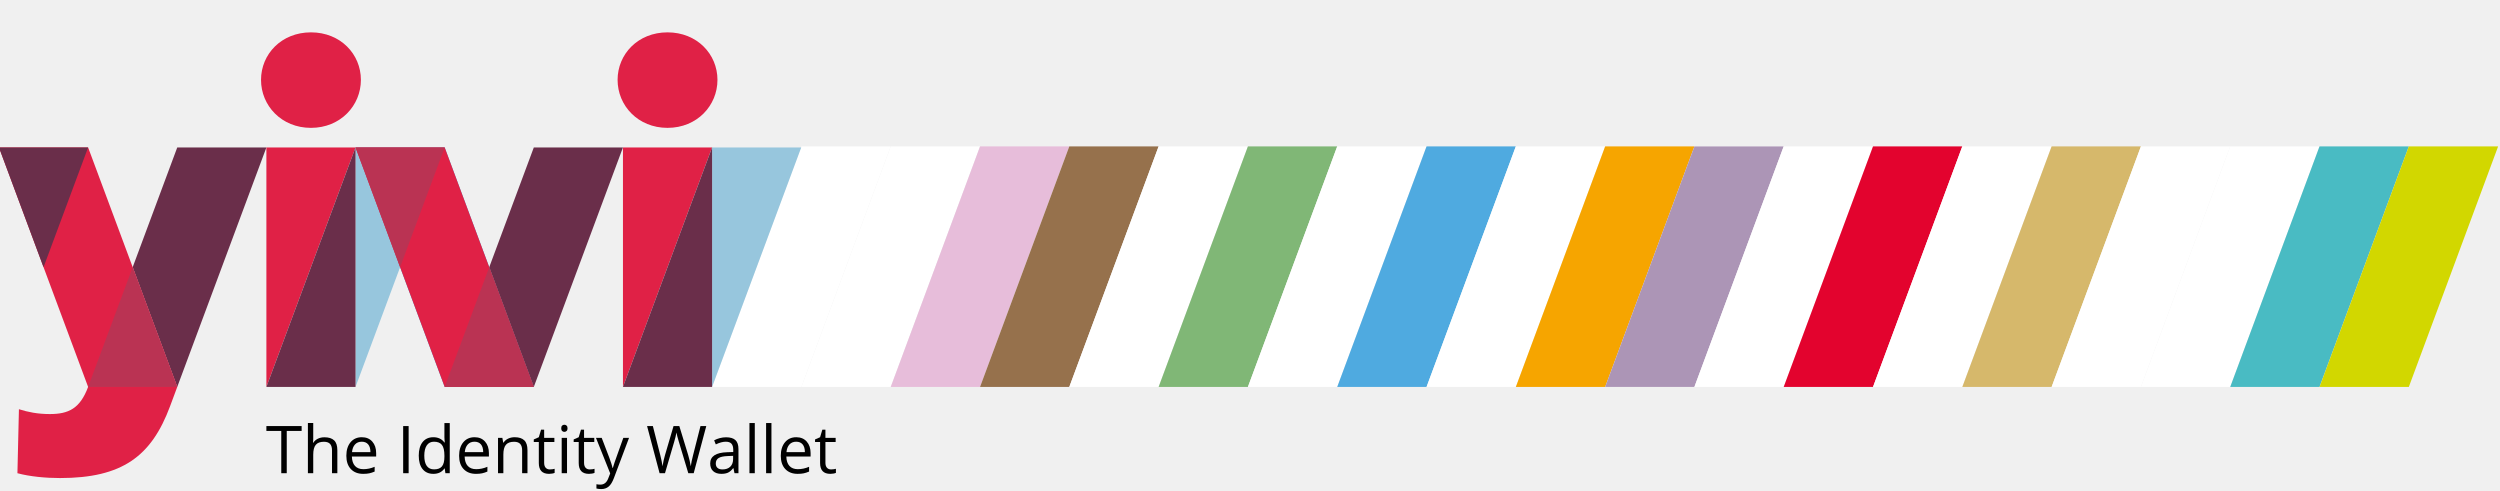
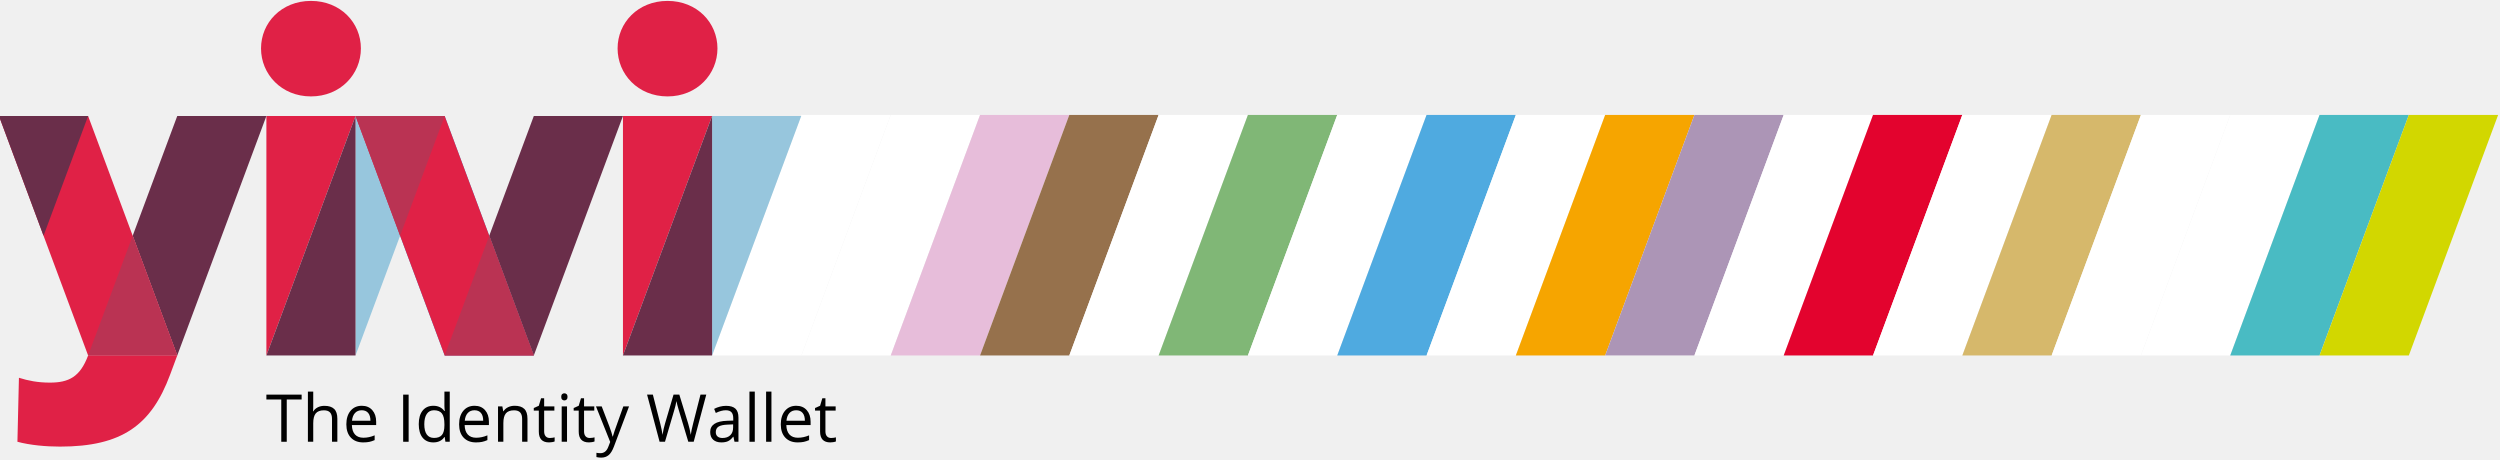
- <svg xmlns="http://www.w3.org/2000/svg" clip-rule="evenodd" fill-rule="evenodd" stroke-linejoin="round" stroke-miterlimit="2" viewBox="0 0 795 156">
-   <g fill-rule="nonzero">
-     <path d="m311.656 46.548-28.403 76.489h-28.404l28.404-76.489z" fill="#fff" />
-     <path d="m283.253 46.548-28.404 76.489h-28.404l28.404-76.489z" fill="#fff" />
-     <path d="m340.039 46.548-28.383 76.489h-28.403l28.403-76.489z" fill="#e7bdda" />
-     <path d="m368.442 46.548-28.403 76.489h-28.383l28.383-76.489z" fill="#96714c" />
-     <path d="m396.836 46.548-28.394 76.489h-28.403l28.403-76.489z" fill="#fff" />
-     <path d="m425.239 46.548-28.403 76.489h-28.394l28.394-76.489z" fill="#80b776" />
-     <path d="m453.633 46.548-28.394 76.489h-28.403l28.403-76.489z" fill="#fff" />
-     <path d="m567.216 46.548-28.404 76.489h-28.393l28.393-76.489z" fill="#fff" />
-     <path d="m482.036 46.548-28.392 76.489h-28.405l28.405-76.489z" fill="#4faae0" />
-     <path d="m510.44 46.548-28.404 76.489h-28.392l28.392-76.489z" fill="#fff" />
-     <path d="m538.822 46.548-28.382 76.489h-28.404l28.404-76.489z" fill="#f6a500" />
-     <path d="m567.216 46.548-28.394 76.489h-28.382l28.382-76.489z" fill="#ac95b6" />
-     <path d="m595.62 46.548-28.404 76.489h-28.394l28.394-76.489z" fill="#fff" />
-     <path d="m624.013 46.548-28.393 76.489h-28.404l28.404-76.489z" fill="#e3032e" />
-     <path d="m652.417 46.548-28.404 76.489h-28.393l28.393-76.489z" fill="#fff" />
-     <path d="m680.82 46.548-28.403 76.489h-28.394l28.394-76.489z" fill="#d6b86b" />
-     <path d="m709.213 46.548-28.403 76.489h-28.393l28.393-76.489z" fill="#fff" />
-     <path d="m737.613 46.548-28.406 76.489h-28.394l28.394-76.489z" fill="#fff" />
-     <path d="m766.011 46.548-28.405 76.489h-28.393l28.393-76.489z" fill="#49bbc3" />
-     <path d="m794.408 46.548-28.401 76.489h-28.394l28.394-76.489z" fill="#d2d700" />
-     <path d="m91.184 150.48h-1.739v-13.443h-4.734v-1.548h11.207v1.548h-4.734z" />
-     <path d="m105.579 150.48v-7.27c0-.916-.208-1.6-.623-2.051-.416-.451-1.067-.678-1.953-.678-1.18 0-2.04.322-2.582.965s-.812 1.695-.812 3.158v5.875h-1.697v-15.955h1.697v4.83c0 .581-.027 1.062-.082 1.445h.103c.334-.54.809-.966 1.426-1.276.617-.312 1.321-.467 2.111-.467 1.37 0 2.398.326 3.083.979.686.652 1.027 1.69 1.027 3.111v7.332h-1.698z" />
-     <path d="m115.497 150.686c-1.656 0-2.963-.506-3.921-1.518s-1.437-2.416-1.437-4.215c0-1.811.445-3.25 1.334-4.316.89-1.066 2.084-1.6 3.584-1.6 1.404 0 2.516.463 3.333 1.39.818.926 1.228 2.147 1.228 3.665v1.077h-7.72c.034 1.319.366 2.321.997 3.005.63.684 1.519 1.025 2.663 1.025 1.207 0 2.399-.253 3.579-.76v1.518c-.601.261-1.168.446-1.703.56-.535.112-1.18.169-1.937.169zm-.46-10.223c-.899 0-1.617.294-2.152.881-.535.589-.851 1.402-.945 2.441h5.858c0-1.073-.238-1.896-.716-2.467-.477-.57-1.158-.855-2.045-.855z" />
-     <path d="m128.206 135.489h1.738v14.991h-1.738z" />
-     <path d="m141.416 148.973h-.092c-.784 1.143-1.956 1.713-3.518 1.713-1.465 0-2.605-.502-3.42-1.508-.814-1.004-1.222-2.433-1.222-4.285s.409-3.292 1.227-4.317 1.957-1.538 3.415-1.538c1.521 0 2.687.554 3.497 1.661h.133l-.071-.81-.041-.79v-4.573h1.697v15.955h-1.38zm-3.395.287c1.159 0 1.999-.315 2.521-.948.521-.632.782-1.652.782-3.061v-.358c0-1.593-.264-2.729-.792-3.41-.528-.68-1.372-1.02-2.531-1.02-.995 0-1.757.388-2.285 1.163-.528.776-.792 1.872-.792 3.286 0 1.436.263 2.52.787 3.251.525.732 1.295 1.097 2.31 1.097z" />
-     <path d="m151.354 150.686c-1.656 0-2.963-.506-3.921-1.518s-1.437-2.416-1.437-4.215c0-1.811.445-3.25 1.334-4.316.89-1.066 2.084-1.6 3.584-1.6 1.404 0 2.516.463 3.333 1.39.818.926 1.228 2.147 1.228 3.665v1.077h-7.72c.034 1.319.366 2.321.997 3.005.63.684 1.519 1.025 2.663 1.025 1.207 0 2.399-.253 3.579-.76v1.518c-.601.261-1.168.446-1.703.56-.534.112-1.18.169-1.937.169zm-.459-10.223c-.899 0-1.617.294-2.152.881-.535.589-.851 1.402-.945 2.441h5.858c0-1.073-.238-1.896-.716-2.467-.477-.57-1.159-.855-2.045-.855z" />
-     <path d="m166.037 150.48v-7.27c0-.916-.208-1.6-.623-2.051-.416-.451-1.067-.678-1.953-.678-1.173 0-2.031.318-2.577.954-.545.636-.817 1.686-.817 3.147v5.896h-1.697v-11.238h1.38l.276 1.538h.082c.348-.554.835-.982 1.462-1.287.627-.304 1.325-.456 2.096-.456 1.35 0 2.365.326 3.047.979.682.652 1.022 1.696 1.022 3.132v7.332h-1.698z" />
-     <path d="m174.841 149.281c.3 0 .59-.022.869-.067.279-.044.501-.09.665-.138v1.302c-.185.089-.455.162-.813.221-.357.058-.68.087-.966.087-2.168 0-3.252-1.145-3.252-3.436v-6.686h-1.604v-.82l1.604-.707.716-2.399h.981v2.604h3.252v1.322h-3.252v6.614c0 .677.16 1.196.481 1.559s.76.544 1.319.544z" />
-     <path d="m178.471 136.197c0-.391.096-.676.286-.856.191-.182.43-.272.716-.272.272 0 .508.093.706.277.197.185.296.469.296.852s-.099.668-.296.855c-.198.188-.434.282-.706.282-.286 0-.524-.094-.716-.282-.191-.188-.286-.473-.286-.856zm1.841 14.283h-1.697v-11.238h1.697z" />
-     <path d="m187.529 149.281c.3 0 .59-.022.869-.067.279-.044.501-.09.665-.138v1.302c-.185.089-.455.162-.813.221-.357.058-.68.087-.966.087-2.168 0-3.252-1.145-3.252-3.436v-6.686h-1.604v-.82l1.604-.707.716-2.399h.981v2.604h3.252v1.322h-3.252v6.614c0 .677.16 1.196.481 1.559s.761.544 1.319.544z" />
-     <path d="m189.523 139.242h1.82l2.453 6.408c.539 1.464.873 2.52 1.002 3.169h.082c.089-.349.274-.945.558-1.789.282-.845 1.208-3.44 2.776-7.788h1.819l-4.815 12.797c-.478 1.265-1.035 2.162-1.672 2.691-.638.53-1.42.795-2.347.795-.519 0-1.029-.059-1.533-.174v-1.364c.374.082.794.123 1.257.123 1.166 0 1.997-.656 2.495-1.969l.624-1.6z" />
-     <path d="m220.596 150.48h-1.718l-3.016-10.039c-.144-.443-.304-1.004-.48-1.682-.178-.676-.27-1.083-.276-1.22-.15.902-.389 1.891-.716 2.964l-2.924 9.977h-1.718l-3.978-14.991h1.84l2.362 9.259c.327 1.3.565 2.476.716 3.527.184-1.25.456-2.474.817-3.67l2.68-9.116h1.84l2.812 9.198c.327 1.06.604 2.256.829 3.588.129-.97.374-2.152.735-3.547l2.352-9.239h1.841z" />
-     <path d="m233.571 150.48-.338-1.6h-.082c-.559.704-1.116 1.181-1.672 1.431-.556.249-1.249.374-2.08.374-1.111 0-1.982-.287-2.612-.861-.631-.574-.946-1.391-.946-2.451 0-2.269 1.81-3.458 5.43-3.568l1.901-.061v-.697c0-.883-.188-1.533-.567-1.954-.378-.42-.983-.63-1.814-.63-.935 0-1.991.287-3.17.861l-.521-1.303c.552-.301 1.157-.536 1.814-.707.658-.171 1.317-.257 1.979-.257 1.336 0 2.326.298 2.971.892.645.596.966 1.549.966 2.861v7.67zm-3.835-1.199c1.057 0 1.887-.291 2.49-.872s.904-1.395.904-2.44v-1.016l-1.697.072c-1.35.048-2.322.258-2.919.631-.597.372-.895.952-.895 1.738 0 .615.186 1.083.558 1.404.372.322.891.483 1.559.483z" />
-     <path d="m238.325 134.525h1.697v15.955h-1.697z" />
-     <path d="m243.621 134.525h1.697v15.955h-1.697z" />
-     <path d="m253.651 150.686c-1.656 0-2.963-.506-3.921-1.518s-1.437-2.416-1.437-4.215c0-1.811.445-3.25 1.334-4.316.89-1.066 2.084-1.6 3.584-1.6 1.404 0 2.516.463 3.333 1.39.818.926 1.228 2.147 1.228 3.665v1.077h-7.72c.034 1.319.366 2.321.997 3.005.63.684 1.519 1.025 2.663 1.025 1.207 0 2.399-.253 3.579-.76v1.518c-.601.261-1.168.446-1.703.56-.534.112-1.18.169-1.937.169zm-.46-10.223c-.899 0-1.617.294-2.152.881-.535.589-.851 1.402-.945 2.441h5.858c0-1.073-.238-1.896-.716-2.467-.476-.57-1.158-.855-2.045-.855z" />
-     <path d="m264.285 149.281c.3 0 .59-.022.869-.067.279-.044.501-.09.665-.138v1.302c-.185.089-.455.162-.813.221-.357.058-.68.087-.966.087-2.168 0-3.252-1.145-3.252-3.436v-6.686h-1.604v-.82l1.604-.707.716-2.399h.981v2.604h3.252v1.322h-3.252v6.614c0 .677.16 1.196.481 1.559s.761.544 1.319.544z" />
-     <path d="m113.06 46.888 28.346 76.149h28.346l-28.346-76.149z" fill="#3ea6de" />
-     <path d="m196.393 25.398c0-8.171 6.475-15.109 15.879-15.109 9.405 0 15.88 6.938 15.88 15.109 0 8.17-6.475 15.262-15.88 15.262s-15.879-7.092-15.879-15.262z" fill="#e02146" />
-     <path d="m226.445 46.888v76.149h.001l28.346-76.149z" fill="#97c6dd" />
-     <path d="m226.445 46.888h-28.346v76.149l28.346-76.148z" fill="#e02146" />
-     <path d="m198.099 123.037h28.346v-76.148z" fill="#6a2e4a" />
-     <path d="m113.06 46.888-.001.001v76.148h.001l28.346-76.149z" fill="#97c6dd" />
-     <path d="m113.059 46.888h-28.347v76.149h.002l28.345-76.148z" fill="#e02146" />
-     <path d="m84.714 123.037h28.345v-76.148z" fill="#6a2e4a" />
-     <g fill="#e02146">
-       <path d="m28.02 123.037c-2.545 6.839-6.157 8.634-12.17 8.634-3.854 0-6.923-.616-9.83-1.542l-.48 20.352c3.982 1.079 9.06 1.541 13.529 1.541 19.735 0 29.058-6.84 35.009-22.83l2.289-6.154h-28.347z" />
-       <path d="m113.06 46.888 28.346 76.149h28.346l-28.346-76.149z" />
-       <path d="m83.007 25.398c0-8.171 6.475-15.109 15.879-15.109s15.879 6.938 15.879 15.109c0 8.17-6.475 15.262-15.879 15.262s-15.879-7.092-15.879-15.262z" />
-     </g>
-     <path d="m169.752 46.888-14.173 38.079 14.173 38.07h.001l28.347-76.149z" fill="#6a2e4a" />
-     <path d="m56.366 46.888-14.172 38.079 14.172 38.07 28.348-76.149z" fill="#6a2e4a" />
-     <path d="m-.327 46.888 28.347 76.149h28.346l-28.345-76.149h-28.348z" fill="#e02146" />
-     <path d="m28.021 46.888h-28.348l14.173 38.081z" fill="#6a2e4a" />
-     <path d="m141.406 46.888h-28.346l14.172 38.081z" fill="#ba3353" />
-     <path d="m141.406 123.039h28.347v-.001l-14.174-38.069-14.173 38.069z" fill="#ba3353" />
-     <path d="m28.02 123.039h28.346v-.001l-14.172-38.069-14.174 38.069z" fill="#ba3353" />
+ <svg xmlns="http://www.w3.org/2000/svg" width="100%" height="100%" viewBox="0 0 795 146" version="1.1" xml:space="preserve" style="fill-rule:evenodd;clip-rule:evenodd;stroke-linejoin:round;stroke-miterlimit:2;">
+   <path d="M311.656,36.548l-28.403,76.489l-28.404,0l28.404,-76.489l28.403,0Z" style="fill:#fff;fill-rule:nonzero;" />
+   <path d="M283.253,36.548l-28.404,76.489l-28.404,0l28.404,-76.489l28.404,0Z" style="fill:#fff;fill-rule:nonzero;" />
+   <path d="M340.039,36.548l-28.383,76.489l-28.403,0l28.403,-76.489l28.383,0Z" style="fill:#e7bdda;fill-rule:nonzero;" />
+   <path d="M368.442,36.548l-28.403,76.489l-28.383,0l28.383,-76.489l28.403,0Z" style="fill:#96714c;fill-rule:nonzero;" />
+   <path d="M396.836,36.548l-28.394,76.489l-28.403,0l28.403,-76.489l28.394,0Z" style="fill:#fff;fill-rule:nonzero;" />
+   <path d="M425.239,36.548l-28.403,76.489l-28.394,0l28.394,-76.489l28.403,0Z" style="fill:#80b776;fill-rule:nonzero;" />
+   <path d="M453.633,36.548l-28.394,76.489l-28.403,0l28.403,-76.489l28.394,0Z" style="fill:#fff;fill-rule:nonzero;" />
+   <path d="M567.216,36.548l-28.404,76.489l-28.393,0l28.393,-76.489l28.404,0Z" style="fill:#fff;fill-rule:nonzero;" />
+   <path d="M482.036,36.548l-28.392,76.489l-28.405,0l28.405,-76.489l28.392,0Z" style="fill:#4faae0;fill-rule:nonzero;" />
+   <path d="M510.44,36.548l-28.404,76.489l-28.392,0l28.392,-76.489l28.404,0Z" style="fill:#fff;fill-rule:nonzero;" />
+   <path d="M538.822,36.548l-28.382,76.489l-28.404,0l28.404,-76.489l28.382,0Z" style="fill:#f6a500;fill-rule:nonzero;" />
+   <path d="M567.216,36.548l-28.394,76.489l-28.382,0l28.382,-76.489l28.394,0Z" style="fill:#ac95b6;fill-rule:nonzero;" />
+   <path d="M595.62,36.548l-28.404,76.489l-28.394,0l28.394,-76.489l28.404,0Z" style="fill:#fff;fill-rule:nonzero;" />
+   <path d="M624.013,36.548l-28.393,76.489l-28.404,0l28.404,-76.489l28.393,0Z" style="fill:#e3032e;fill-rule:nonzero;" />
+   <path d="M652.417,36.548l-28.404,76.489l-28.393,0l28.393,-76.489l28.404,0Z" style="fill:#fff;fill-rule:nonzero;" />
+   <path d="M680.82,36.548l-28.403,76.489l-28.394,0l28.394,-76.489l28.403,0Z" style="fill:#d6b86b;fill-rule:nonzero;" />
+   <path d="M709.213,36.548l-28.403,76.489l-28.393,0l28.393,-76.489l28.403,0Z" style="fill:#fff;fill-rule:nonzero;" />
+   <path d="M737.613,36.548l-28.406,76.489l-28.394,0l28.394,-76.489l28.406,0Z" style="fill:#fff;fill-rule:nonzero;" />
+   <path d="M766.011,36.548l-28.405,76.489l-28.393,0l28.393,-76.489l28.405,0Z" style="fill:#49bbc3;fill-rule:nonzero;" />
+   <path d="M794.408,36.548l-28.401,76.489l-28.394,0l28.394,-76.489l28.401,0Z" style="fill:#d2d700;fill-rule:nonzero;" />
+   <path d="M91.184,140.48l-1.739,0l0,-13.443l-4.734,0l0,-1.548l11.207,0l0,1.548l-4.734,0l0,13.443Z" style="fill-rule:nonzero;" />
+   <path d="M105.579,140.48l0,-7.27c0,-0.916 -0.208,-1.6 -0.623,-2.051c-0.416,-0.451 -1.067,-0.678 -1.953,-0.678c-1.18,0 -2.04,0.322 -2.582,0.965c-0.542,0.643 -0.812,1.695 -0.812,3.158l0,5.875l-1.697,0l0,-15.955l1.697,0l0,4.83c0,0.581 -0.027,1.062 -0.082,1.445l0.103,0c0.334,-0.54 0.809,-0.966 1.426,-1.276c0.617,-0.312 1.321,-0.467 2.111,-0.467c1.37,0 2.398,0.326 3.083,0.979c0.686,0.652 1.027,1.69 1.027,3.111l0,7.332l-1.698,0l-0,0.002Z" style="fill-rule:nonzero;" />
+   <path d="M115.497,140.686c-1.656,-0 -2.963,-0.506 -3.921,-1.518c-0.958,-1.012 -1.437,-2.416 -1.437,-4.215c0,-1.811 0.445,-3.25 1.334,-4.316c0.89,-1.066 2.084,-1.6 3.584,-1.6c1.404,0 2.516,0.463 3.333,1.39c0.818,0.926 1.228,2.147 1.228,3.665l0,1.077l-7.72,0c0.034,1.319 0.366,2.321 0.997,3.005c0.63,0.684 1.519,1.025 2.663,1.025c1.207,0 2.399,-0.253 3.579,-0.76l0,1.518c-0.601,0.261 -1.168,0.446 -1.703,0.56c-0.535,0.112 -1.18,0.169 -1.937,0.169Zm-0.46,-10.223c-0.899,-0 -1.617,0.294 -2.152,0.881c-0.535,0.589 -0.851,1.402 -0.945,2.441l5.858,-0c0,-1.073 -0.238,-1.896 -0.716,-2.467c-0.477,-0.57 -1.158,-0.855 -2.045,-0.855Z" style="fill-rule:nonzero;" />
+   <rect x="128.206" y="125.489" width="1.738" height="14.991" style="fill-rule:nonzero;" />
+   <path d="M141.416,138.973l-0.092,0c-0.784,1.143 -1.956,1.713 -3.518,1.713c-1.465,0 -2.605,-0.502 -3.42,-1.508c-0.814,-1.004 -1.222,-2.433 -1.222,-4.285c0,-1.852 0.409,-3.292 1.227,-4.317c0.818,-1.025 1.957,-1.538 3.415,-1.538c1.521,0 2.687,0.554 3.497,1.661l0.133,0l-0.071,-0.81l-0.041,-0.79l0,-4.573l1.697,0l0,15.955l-1.38,0l-0.225,-1.508Zm-3.395,0.287c1.159,0 1.999,-0.315 2.521,-0.948c0.521,-0.632 0.782,-1.652 0.782,-3.061l0,-0.358c0,-1.593 -0.264,-2.729 -0.792,-3.41c-0.528,-0.68 -1.372,-1.02 -2.531,-1.02c-0.995,0 -1.757,0.388 -2.285,1.163c-0.528,0.776 -0.792,1.872 -0.792,3.286c0,1.436 0.263,2.52 0.787,3.251c0.525,0.732 1.295,1.097 2.31,1.097Z" style="fill-rule:nonzero;" />
+   <path d="M151.354,140.686c-1.656,-0 -2.963,-0.506 -3.921,-1.518c-0.958,-1.012 -1.437,-2.416 -1.437,-4.215c-0,-1.811 0.445,-3.25 1.334,-4.316c0.89,-1.066 2.084,-1.6 3.584,-1.6c1.404,0 2.516,0.463 3.333,1.39c0.818,0.926 1.228,2.147 1.228,3.665l0,1.077l-7.72,0c0.034,1.319 0.366,2.321 0.997,3.005c0.63,0.684 1.519,1.025 2.663,1.025c1.207,0 2.399,-0.253 3.579,-0.76l-0,1.518c-0.601,0.261 -1.168,0.446 -1.703,0.56c-0.534,0.112 -1.18,0.169 -1.937,0.169Zm-0.459,-10.223c-0.899,-0 -1.617,0.294 -2.152,0.881c-0.535,0.589 -0.851,1.402 -0.945,2.441l5.858,-0c-0,-1.073 -0.238,-1.896 -0.716,-2.467c-0.477,-0.57 -1.159,-0.855 -2.045,-0.855Z" style="fill-rule:nonzero;" />
+   <path d="M166.037,140.48l-0,-7.27c-0,-0.916 -0.208,-1.6 -0.623,-2.051c-0.416,-0.451 -1.067,-0.678 -1.953,-0.678c-1.173,0 -2.031,0.318 -2.577,0.954c-0.545,0.636 -0.817,1.686 -0.817,3.147l0,5.896l-1.697,0l0,-11.238l1.38,0l0.276,1.538l0.082,0c0.348,-0.554 0.835,-0.982 1.462,-1.287c0.627,-0.304 1.325,-0.456 2.096,-0.456c1.35,0 2.365,0.326 3.047,0.979c0.682,0.652 1.022,1.696 1.022,3.132l0,7.332l-1.698,0l0,0.002Z" style="fill-rule:nonzero;" />
+   <path d="M174.841,139.281c0.3,0 0.59,-0.022 0.869,-0.067c0.279,-0.044 0.501,-0.09 0.665,-0.138l0,1.302c-0.185,0.089 -0.455,0.162 -0.813,0.221c-0.357,0.058 -0.68,0.087 -0.966,0.087c-2.168,0 -3.252,-1.145 -3.252,-3.436l0,-6.686l-1.604,0l0,-0.82l1.604,-0.707l0.716,-2.399l0.981,0l0,2.604l3.252,0l0,1.322l-3.252,0l0,6.614c0,0.677 0.16,1.196 0.481,1.559c0.321,0.363 0.76,0.544 1.319,0.544Z" style="fill-rule:nonzero;" />
+   <path d="M178.471,126.197c0,-0.391 0.096,-0.676 0.286,-0.856c0.191,-0.182 0.43,-0.272 0.716,-0.272c0.272,0 0.508,0.093 0.706,0.277c0.197,0.185 0.296,0.469 0.296,0.852c0,0.383 -0.099,0.668 -0.296,0.855c-0.198,0.188 -0.434,0.282 -0.706,0.282c-0.286,-0 -0.524,-0.094 -0.716,-0.282c-0.191,-0.188 -0.286,-0.473 -0.286,-0.856Zm1.841,14.283l-1.697,0l0,-11.238l1.697,0l0,11.238Z" style="fill-rule:nonzero;" />
+   <path d="M187.529,139.281c0.3,0 0.59,-0.022 0.869,-0.067c0.279,-0.044 0.501,-0.09 0.665,-0.138l0,1.302c-0.185,0.089 -0.455,0.162 -0.813,0.221c-0.357,0.058 -0.68,0.087 -0.966,0.087c-2.168,0 -3.252,-1.145 -3.252,-3.436l0,-6.686l-1.604,0l0,-0.82l1.604,-0.707l0.716,-2.399l0.981,0l0,2.604l3.252,0l0,1.322l-3.252,0l0,6.614c0,0.677 0.16,1.196 0.481,1.559c0.321,0.363 0.761,0.544 1.319,0.544Z" style="fill-rule:nonzero;" />
+   <path d="M189.523,129.242l1.82,0l2.453,6.408c0.539,1.464 0.873,2.52 1.002,3.169l0.082,0c0.089,-0.349 0.274,-0.945 0.558,-1.789c0.282,-0.845 1.208,-3.44 2.776,-7.788l1.819,0l-4.815,12.797c-0.478,1.265 -1.035,2.162 -1.672,2.691c-0.638,0.53 -1.42,0.795 -2.347,0.795c-0.519,0 -1.029,-0.059 -1.533,-0.174l0,-1.364c0.374,0.082 0.794,0.123 1.257,0.123c1.166,0 1.997,-0.656 2.495,-1.969l0.624,-1.6l-4.519,-11.299Z" style="fill-rule:nonzero;" />
+   <path d="M220.596,140.48l-1.718,0l-3.016,-10.039c-0.144,-0.443 -0.304,-1.004 -0.48,-1.682c-0.178,-0.676 -0.27,-1.083 -0.276,-1.22c-0.15,0.902 -0.389,1.891 -0.716,2.964l-2.924,9.977l-1.718,-0l-3.978,-14.991l1.84,-0l2.362,9.259c0.327,1.3 0.565,2.476 0.716,3.527c0.184,-1.25 0.456,-2.474 0.817,-3.67l2.68,-9.116l1.84,-0l2.812,9.198c0.327,1.06 0.604,2.256 0.829,3.588c0.129,-0.97 0.374,-2.152 0.735,-3.547l2.352,-9.239l1.841,-0l-3.998,14.991Z" style="fill-rule:nonzero;" />
+   <path d="M233.571,140.48l-0.338,-1.6l-0.082,0c-0.559,0.704 -1.116,1.181 -1.672,1.431c-0.556,0.249 -1.249,0.374 -2.08,0.374c-1.111,0 -1.982,-0.287 -2.612,-0.861c-0.631,-0.574 -0.946,-1.391 -0.946,-2.451c-0,-2.269 1.81,-3.458 5.43,-3.568l1.901,-0.061l-0,-0.697c-0,-0.883 -0.188,-1.533 -0.567,-1.954c-0.378,-0.42 -0.983,-0.63 -1.814,-0.63c-0.935,0 -1.991,0.287 -3.17,0.861l-0.521,-1.303c0.552,-0.301 1.157,-0.536 1.814,-0.707c0.658,-0.171 1.317,-0.257 1.979,-0.257c1.336,0 2.326,0.298 2.971,0.892c0.645,0.596 0.966,1.549 0.966,2.861l-0,7.67l-1.259,0Zm-3.835,-1.199c1.057,0 1.887,-0.291 2.49,-0.872c0.603,-0.581 0.904,-1.395 0.904,-2.44l-0,-1.016l-1.697,0.072c-1.35,0.048 -2.322,0.258 -2.919,0.631c-0.597,0.372 -0.895,0.952 -0.895,1.738c0,0.615 0.186,1.083 0.558,1.404c0.372,0.322 0.891,0.483 1.559,0.483Z" style="fill-rule:nonzero;" />
+   <rect x="238.325" y="124.525" width="1.697" height="15.955" style="fill-rule:nonzero;" />
+   <rect x="243.621" y="124.525" width="1.697" height="15.955" style="fill-rule:nonzero;" />
+   <path d="M253.651,140.686c-1.656,-0 -2.963,-0.506 -3.921,-1.518c-0.958,-1.012 -1.437,-2.416 -1.437,-4.215c0,-1.811 0.445,-3.25 1.334,-4.316c0.89,-1.066 2.084,-1.6 3.584,-1.6c1.404,0 2.516,0.463 3.333,1.39c0.818,0.926 1.228,2.147 1.228,3.665l0,1.077l-7.72,0c0.034,1.319 0.366,2.321 0.997,3.005c0.63,0.684 1.519,1.025 2.663,1.025c1.207,0 2.399,-0.253 3.579,-0.76l0,1.518c-0.601,0.261 -1.168,0.446 -1.703,0.56c-0.534,0.112 -1.18,0.169 -1.937,0.169Zm-0.46,-10.223c-0.899,-0 -1.617,0.294 -2.152,0.881c-0.535,0.589 -0.851,1.402 -0.945,2.441l5.858,-0c0,-1.073 -0.238,-1.896 -0.716,-2.467c-0.476,-0.57 -1.158,-0.855 -2.045,-0.855Z" style="fill-rule:nonzero;" />
+   <path d="M264.285,139.281c0.3,0 0.59,-0.022 0.869,-0.067c0.279,-0.044 0.501,-0.09 0.665,-0.138l0,1.302c-0.185,0.089 -0.455,0.162 -0.813,0.221c-0.357,0.058 -0.68,0.087 -0.966,0.087c-2.168,0 -3.252,-1.145 -3.252,-3.436l0,-6.686l-1.604,0l0,-0.82l1.604,-0.707l0.716,-2.399l0.981,0l0,2.604l3.252,0l0,1.322l-3.252,0l0,6.614c0,0.677 0.16,1.196 0.481,1.559c0.321,0.363 0.761,0.544 1.319,0.544Z" style="fill-rule:nonzero;" />
+   <path d="M113.06,36.888l28.346,76.149l28.346,-0l-28.346,-76.149l-28.346,-0Z" style="fill:#3ea6de;fill-rule:nonzero;" />
+   <path d="M196.393,15.398c-0,-8.171 6.475,-15.109 15.879,-15.109c9.405,0 15.88,6.938 15.88,15.109c0,8.17 -6.475,15.262 -15.88,15.262c-9.405,0 -15.879,-7.092 -15.879,-15.262Z" style="fill:#e02146;fill-rule:nonzero;" />
+   <path d="M226.445,36.888l0,76.149l0.001,-0l28.346,-76.149l-28.347,-0Z" style="fill:#97c6dd;fill-rule:nonzero;" />
+   <path d="M226.445,36.888l-28.346,-0l0,76.149l28.346,-76.148l0,-0.001Z" style="fill:#e02146;fill-rule:nonzero;" />
+   <path d="M198.099,113.037l28.346,-0l-0,-76.148l-28.346,76.148Z" style="fill:#6a2e4a;fill-rule:nonzero;" />
+   <path d="M113.06,36.888l-0.001,0.001l0,76.148l0.001,-0l28.346,-76.149l-28.346,-0Z" style="fill:#97c6dd;fill-rule:nonzero;" />
+   <path d="M113.059,36.888l-28.347,-0l0,76.149l0.002,-0l28.345,-76.148l0,-0.001Z" style="fill:#e02146;fill-rule:nonzero;" />
+   <path d="M84.714,113.037l28.345,-0l-0,-76.148l-28.345,76.148Z" style="fill:#6a2e4a;fill-rule:nonzero;" />
+   <g>
+     <path d="M28.02,113.037c-2.545,6.839 -6.157,8.634 -12.17,8.634c-3.854,-0 -6.923,-0.616 -9.83,-1.542l-0.48,20.352c3.982,1.079 9.06,1.541 13.529,1.541c19.735,0 29.058,-6.84 35.009,-22.83l2.289,-6.154l-28.347,0l0,-0.001Z" style="fill:#e02146;fill-rule:nonzero;" />
+     <path d="M113.06,36.888l28.346,76.149l28.346,-0l-28.346,-76.149l-28.346,-0Z" style="fill:#e02146;fill-rule:nonzero;" />
+     <path d="M83.007,15.398c0,-8.171 6.475,-15.109 15.879,-15.109c9.404,0 15.879,6.938 15.879,15.109c0,8.17 -6.475,15.262 -15.879,15.262c-9.404,0 -15.879,-7.092 -15.879,-15.262Z" style="fill:#e02146;fill-rule:nonzero;" />
  </g>
+   <path d="M169.752,36.888l-14.173,38.079l14.173,38.07l0.001,-0l28.347,-76.149l-28.348,-0Z" style="fill:#6a2e4a;fill-rule:nonzero;" />
+   <path d="M56.366,36.888l-14.172,38.079l14.172,38.07l28.348,-76.149l-28.348,-0Z" style="fill:#6a2e4a;fill-rule:nonzero;" />
+   <path d="M-0.327,36.888l28.347,76.149l28.346,-0l-28.345,-76.149l-28.348,-0Z" style="fill:#e02146;fill-rule:nonzero;" />
+   <path d="M28.021,36.888l-28.348,-0l14.173,38.081l14.175,-38.081Z" style="fill:#6a2e4a;fill-rule:nonzero;" />
+   <path d="M141.406,36.888l-28.346,-0l14.172,38.081l14.174,-38.081Z" style="fill:#ba3353;fill-rule:nonzero;" />
+   <path d="M141.406,113.039l28.347,-0l-0,-0.001l-14.174,-38.069l-14.173,38.069l0,0.001Z" style="fill:#ba3353;fill-rule:nonzero;" />
+   <path d="M28.02,113.039l28.346,-0l0,-0.001l-14.172,-38.069l-14.174,38.069l0,0.001Z" style="fill:#ba3353;fill-rule:nonzero;" />
</svg>
